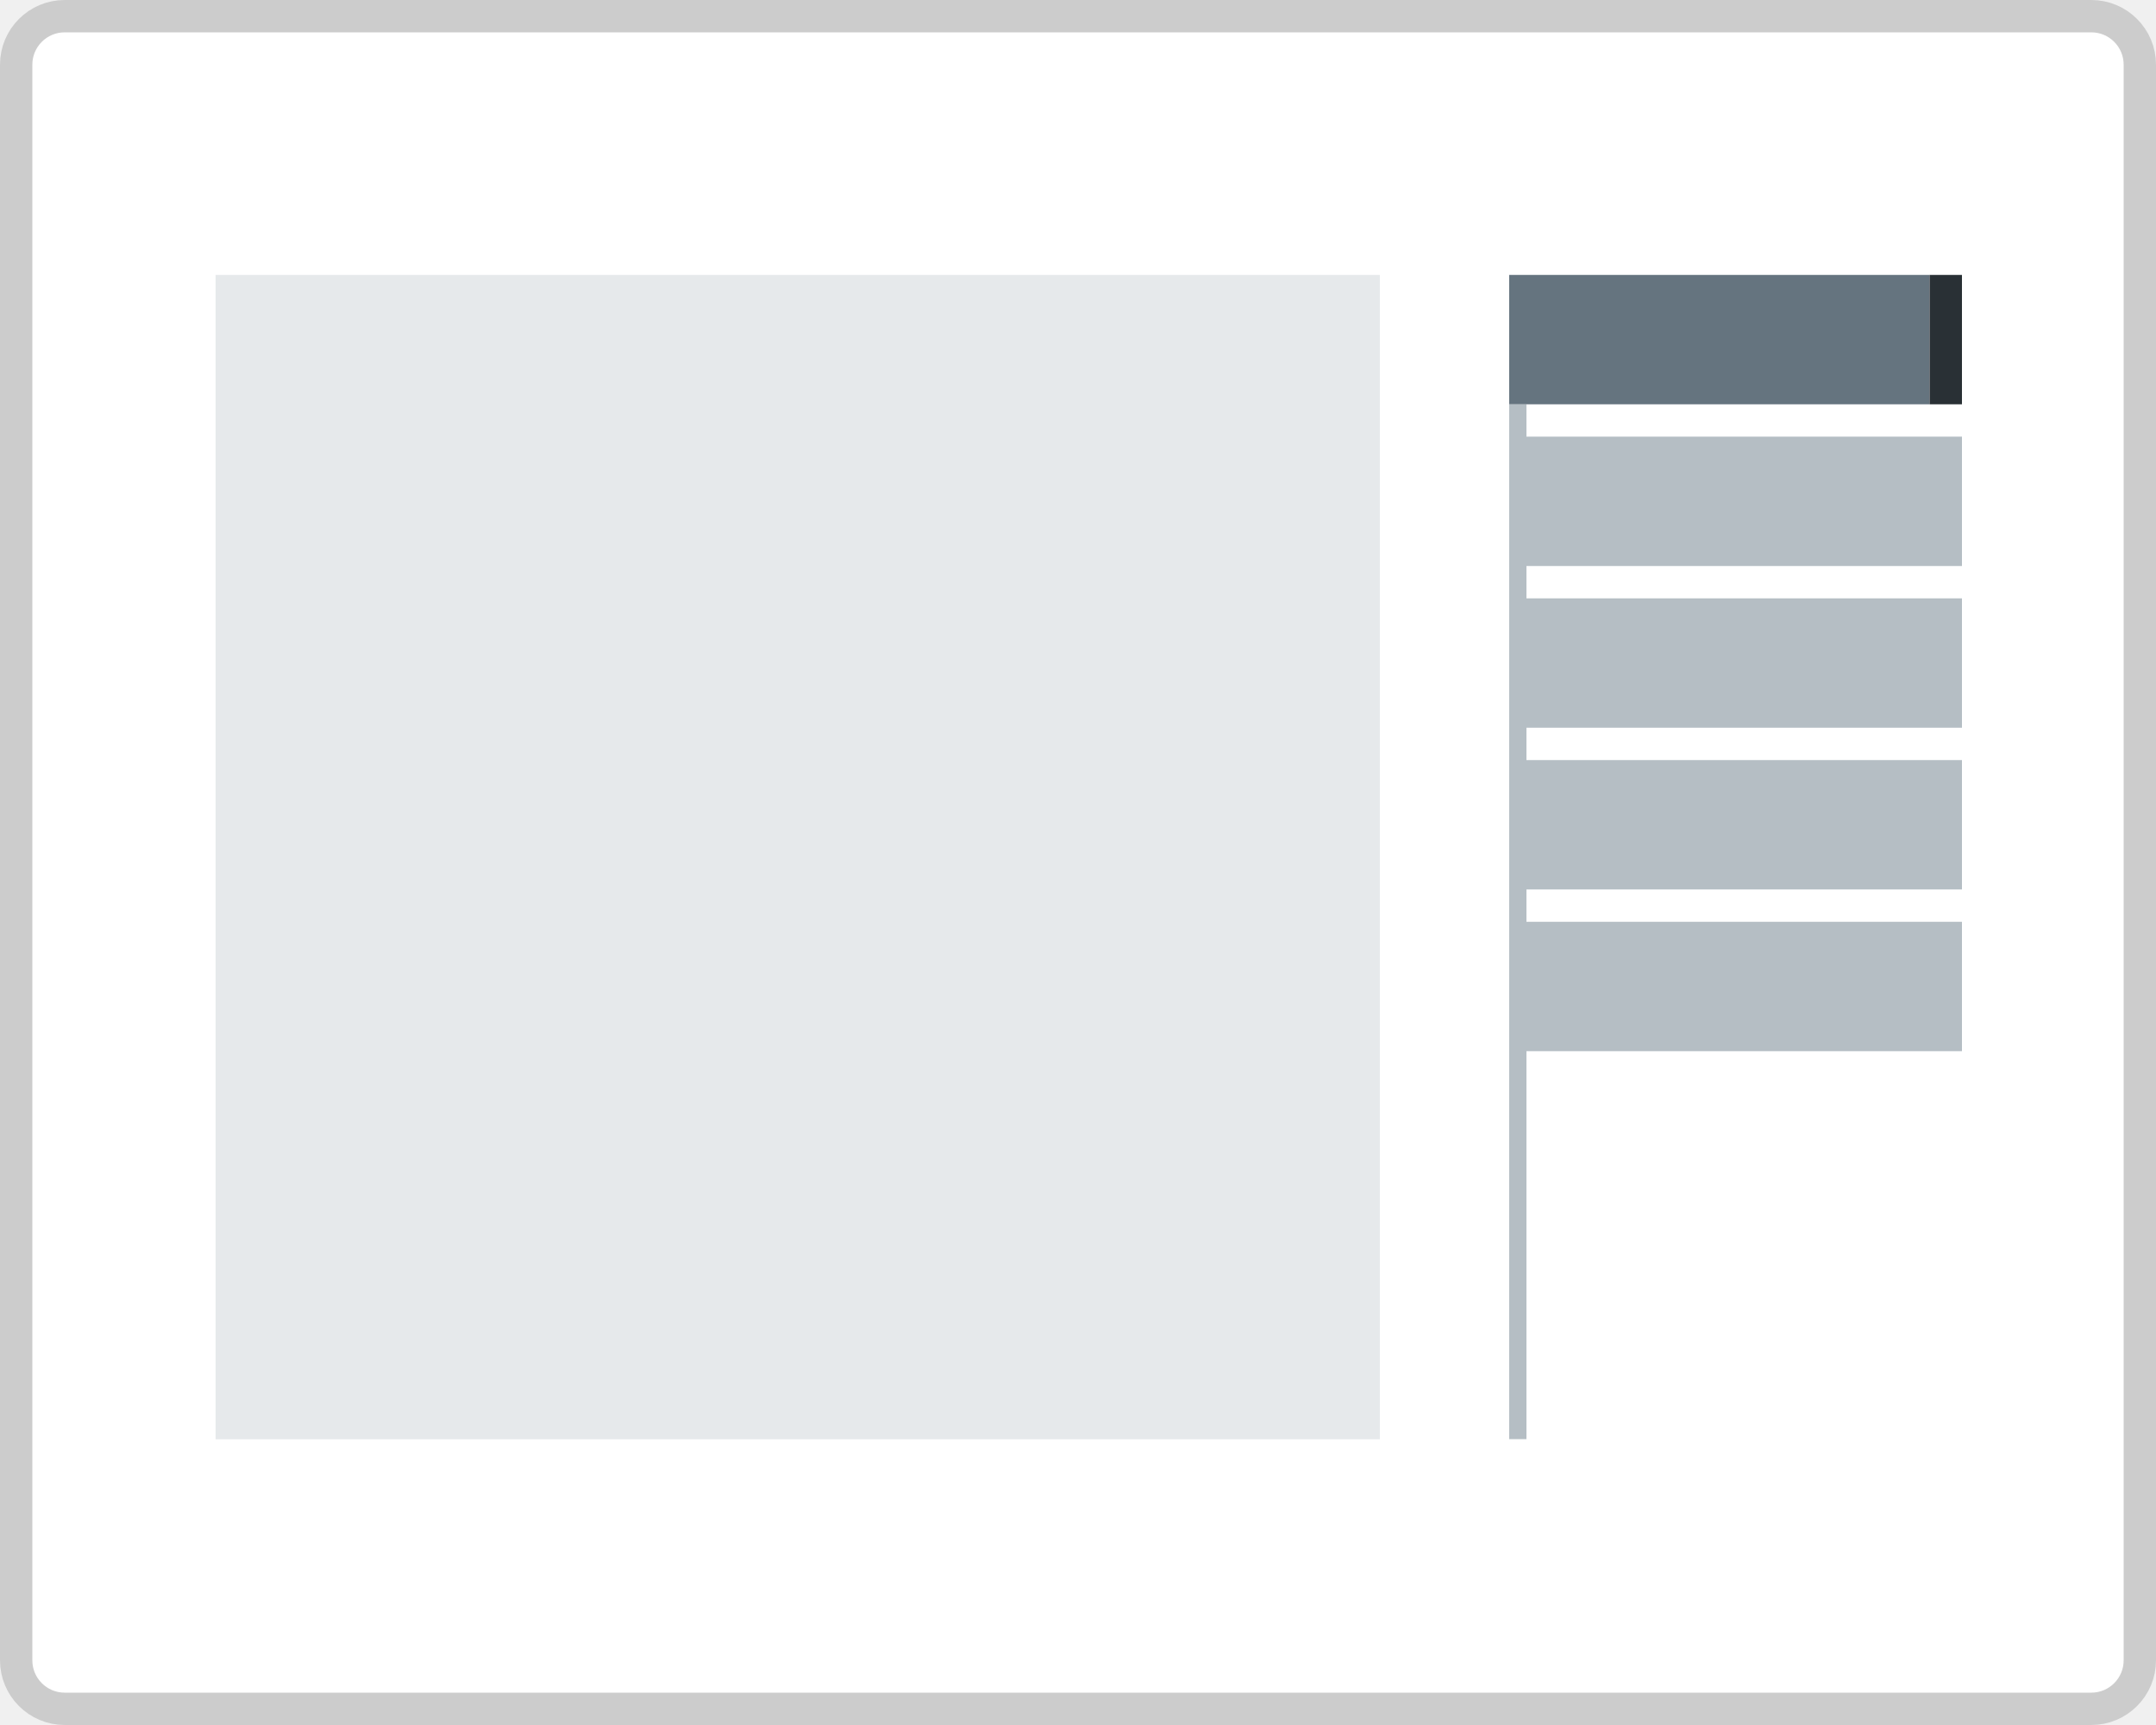
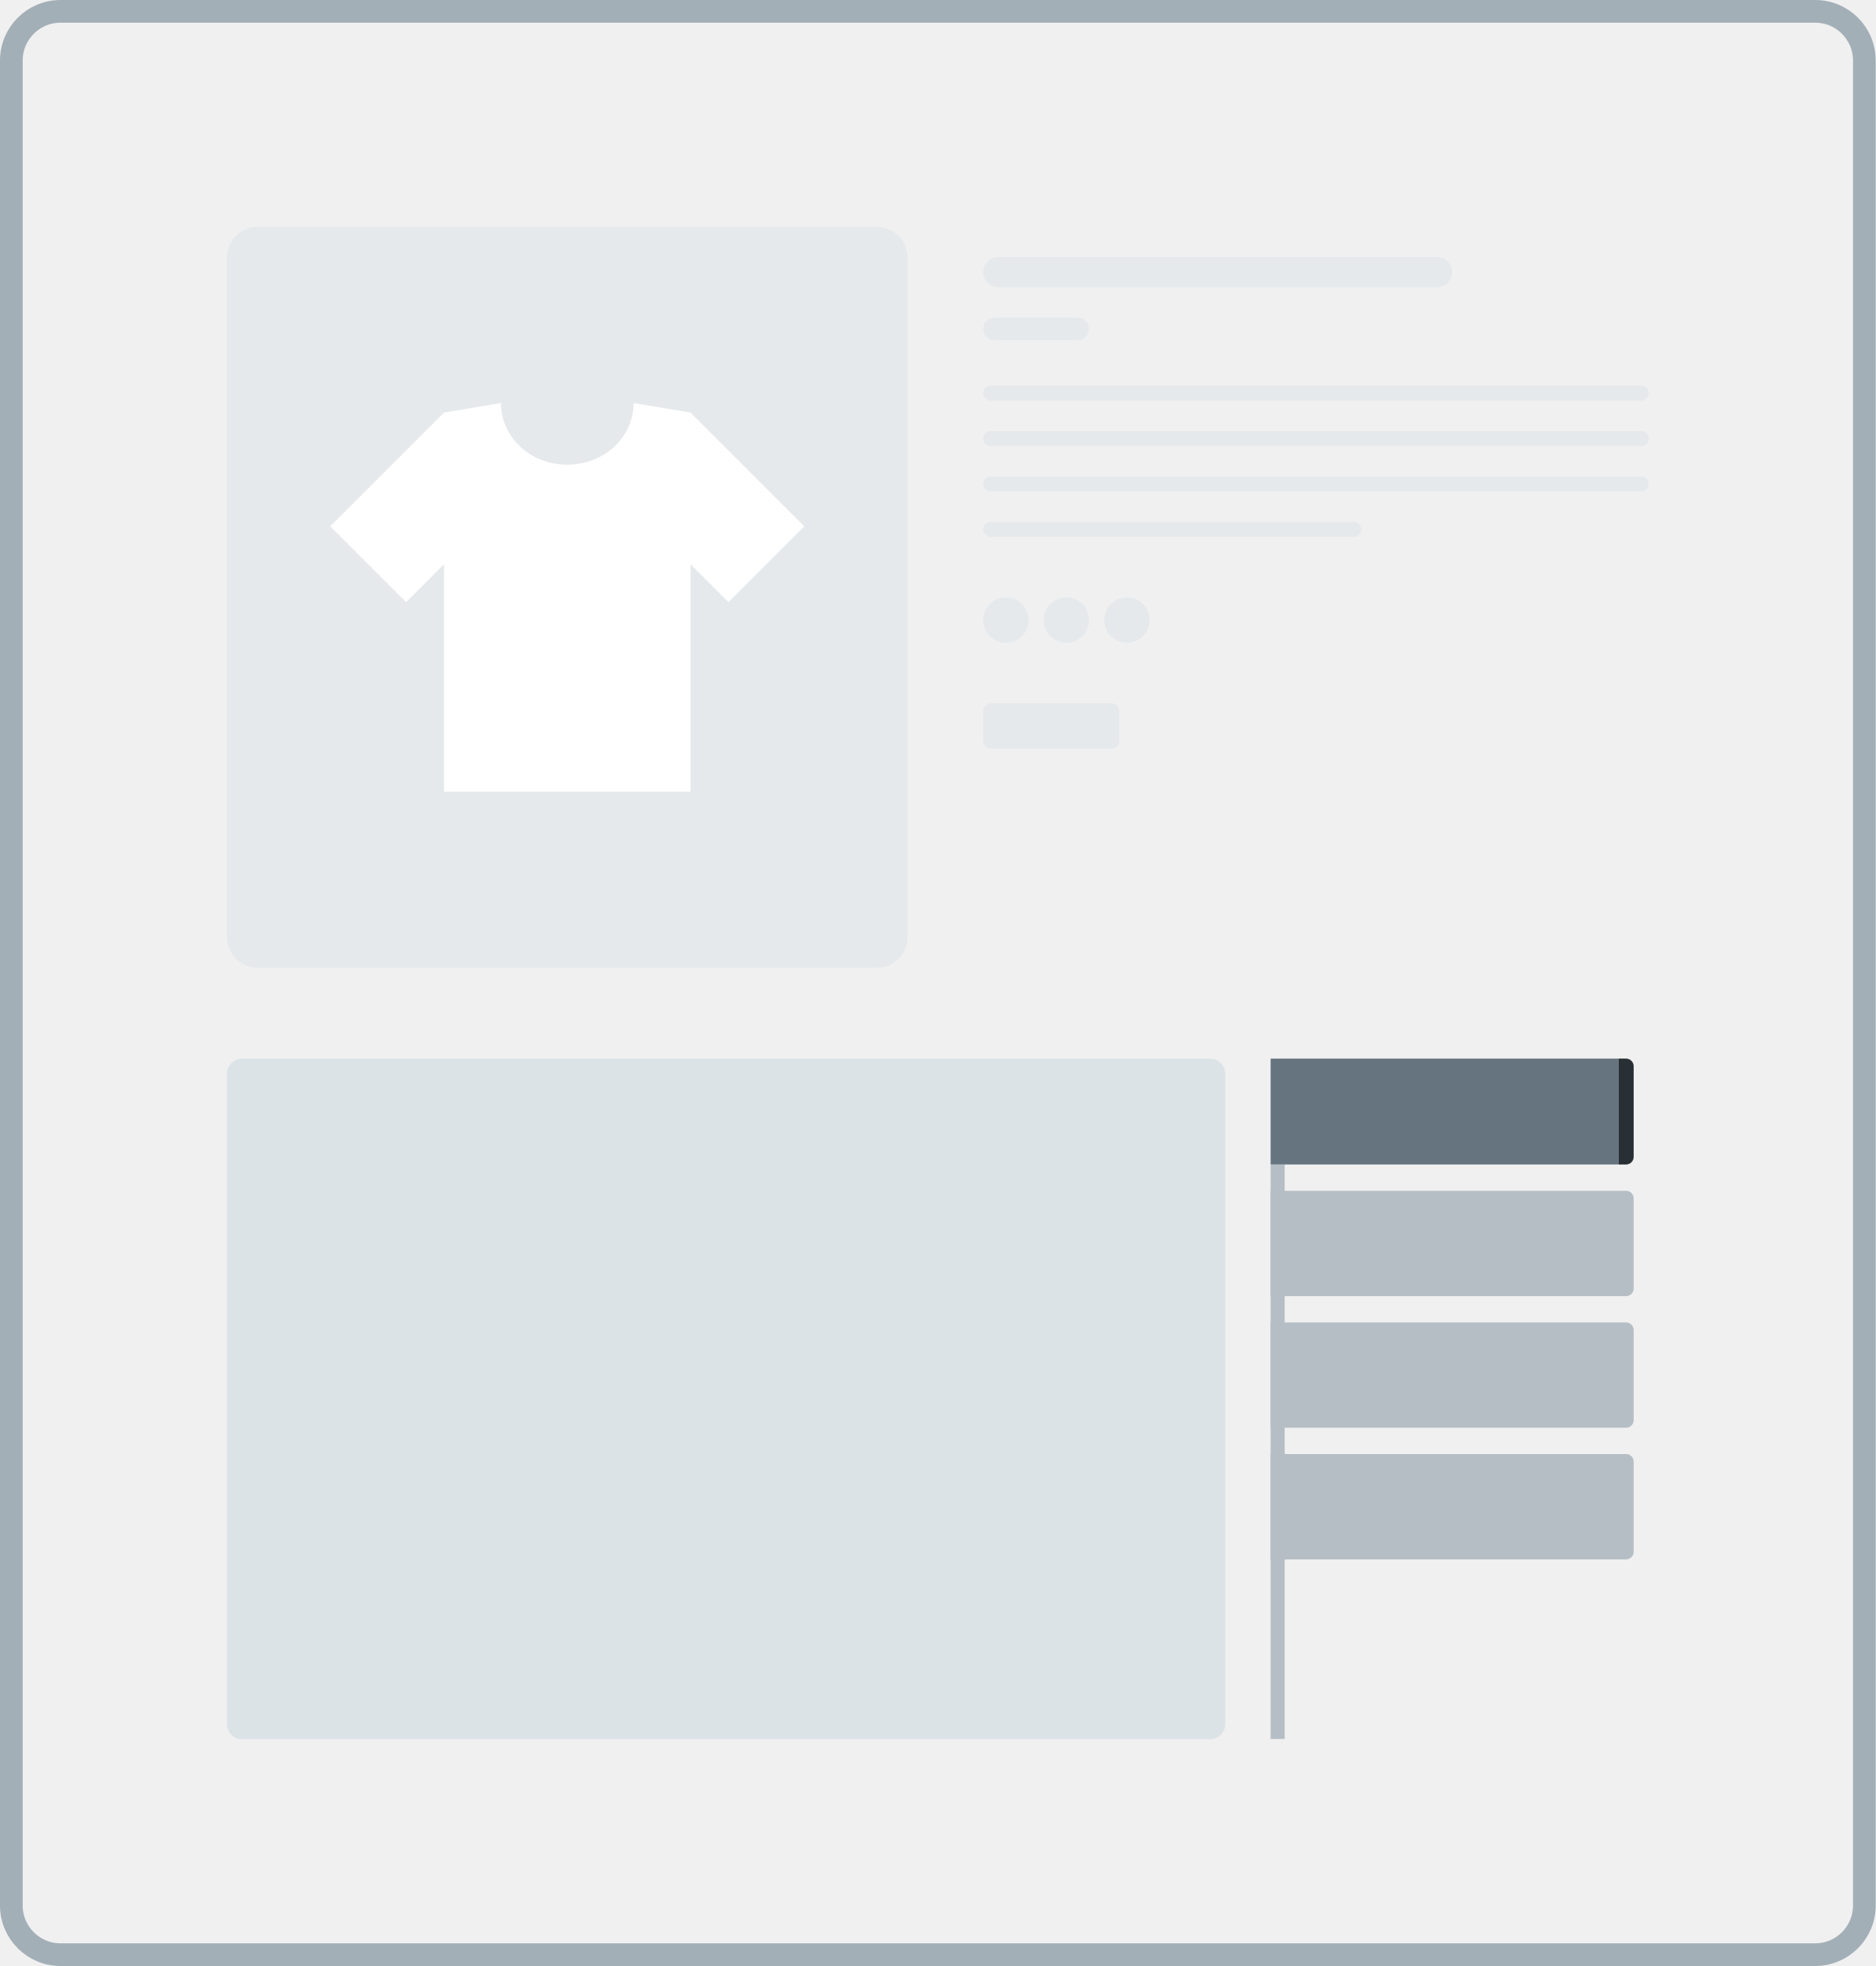
- <svg xmlns="http://www.w3.org/2000/svg" width="100" height="80" viewBox="0 0 100 80" fill="none">
-   <rect x="0.75" y="0.75" width="98.5" height="78.5" rx="2.25" fill="white" />
-   <rect x="0.75" y="0.75" width="98.5" height="78.5" rx="2.25" stroke="#CCCCCC" stroke-width="1.5" />
-   <rect x="10" y="12.75" width="54" height="54" fill="#E6E9EB" />
-   <path d="M70 12.75H89.5V18.75H70V12.75Z" fill="#65747F" />
-   <path d="M89.5 12.75H91V18.75H89.5V12.75Z" fill="#293035" />
-   <mask id="path-5-inside-1_1347_7489" fill="white">
-     <path d="M70 18.75H91V66.75H70V18.75Z" />
+ <svg xmlns="http://www.w3.org/2000/svg" width="124" height="130" fill="none">
+   <rect x=".75" y=".75" width="122.5" height="128.5" rx="3.25" stroke="#a3afb7" stroke-width="1.5" />
+   <rect x="15" y="15" width="45" height="49" rx="2.044" fill="#e6e9eb" />
+   <path d="M53.168 34.8l-7.52-7.52-3.76-.627c0 2.193-1.88 4.074-4.387 4.074s-4.387-1.88-4.387-4.074l-3.76.627-7.52 7.52 5.014 5.014 2.507-2.507v15.041h16.294V37.307l2.507 2.507 5.014-5.014z" fill="#fff" />
+   <g fill="#e6e9eb">
+     <rect x="65" y="17" width="31" height="2" rx="1" />
+     <rect x="65" y="21" width="7" height="1.5" rx=".75" />
+     <rect x="65" y="25.5" width="44" height="1" rx=".5" />
+     <rect x="65" y="28.5" width="44" height="1" rx=".5" />
+     <rect x="65" y="31.5" width="44" height="1" rx=".5" />
+     <rect x="65" y="34.5" width="25" height="1" rx=".5" />
+     <circle cx="66.5" cy="41" r="1.5" />
+     <circle cx="70.5" cy="41" r="1.5" />
+     <circle cx="74.5" cy="41" r="1.5" />
+     <rect x="65" y="46.5" width="9" height="3" rx=".5" />
+   </g>
+   <rect x="15" y="70" width="66" height="45" rx="1" fill="#dce3e7" />
+   <path d="M84 70h23v7H84v-7z" fill="#65747f" />
+   <path d="M107 70h.5a.5.5 0 0 1 .5.5v6a.5.5 0 0 1-.5.5h-.5v-7z" fill="#293035" />
+   <mask id="A" fill="#fff">
+     <path d="M84 77h24v38H84V77z" />
  </mask>
-   <path d="M70 66.75H70.8V18.75H70H69.2V66.75H70Z" fill="#B5BEC4" mask="url(#path-5-inside-1_1347_7489)" />
-   <path d="M70 20.25H91V26.25H70V20.25Z" fill="#B5BEC4" />
-   <path d="M70 27.75H91V33.75H70V27.75Z" fill="#B5BEC4" />
-   <path d="M70 35.25H91V41.25H70V35.25Z" fill="#B5BEC4" />
-   <path d="M70 42.75H91V48.75H70V42.75Z" fill="#B5BEC4" />
+   <g fill="#b5bec4">
+     <path d="M84 115h.928V77H84h-.928v38H84z" mask="url(#A)" />
+     <use href="#C" />
+     <use href="#C" y="8.703" />
+     <use href="#C" y="17.407" />
+   </g>
+   <defs>
+     <path id="C" d="M84 78.741h23.5a.5.5 0 0 1 .5.5v5.963a.5.5 0 0 1-.5.5H84v-6.963z" />
+   </defs>
</svg>
